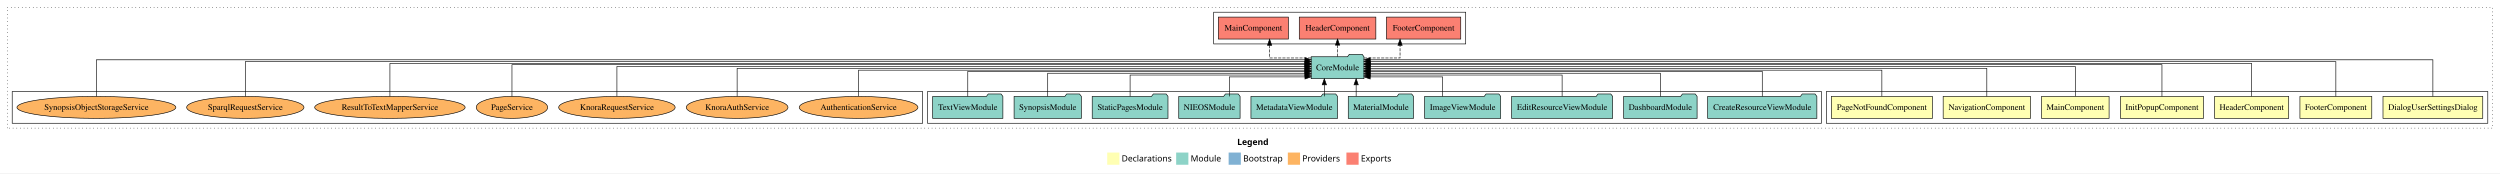
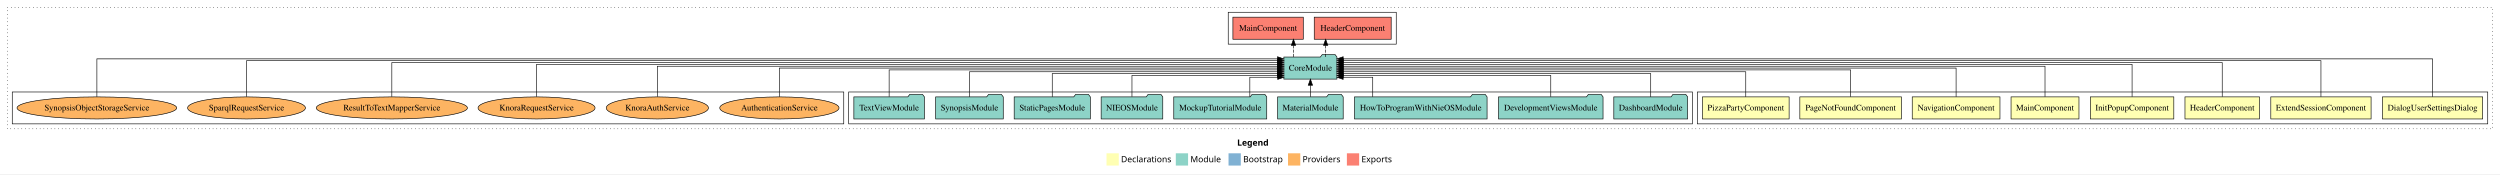
- <svg xmlns="http://www.w3.org/2000/svg" width="4097pt" height="284pt" viewBox="0.00 0.00 4097.00 284.00">
+ <svg xmlns="http://www.w3.org/2000/svg" width="4077pt" height="284pt" viewBox="0.00 0.00 4077.00 284.00">
  <g id="graph0" class="graph" transform="scale(1 1) rotate(0) translate(4 280)">
-     <polygon fill="#ffffff" stroke="transparent" points="-4,4 -4,-280 4093,-280 4093,4 -4,4" />
-     <text text-anchor="start" x="2023.509" y="-42.4" font-family="sans-serif" font-weight="bold" font-size="14.00" fill="#000000">Legend</text>
-     <polygon fill="#ffffb3" stroke="transparent" points="1810.5,-10 1810.5,-30 1830.5,-30 1830.5,-10 1810.5,-10" />
-     <text text-anchor="start" x="1834.129" y="-15.4" font-family="sans-serif" font-size="14.00" fill="#000000">  Declarations</text>
-     <polygon fill="#8dd3c7" stroke="transparent" points="1923.5,-10 1923.5,-30 1943.5,-30 1943.5,-10 1923.5,-10" />
-     <text text-anchor="start" x="1947.225" y="-15.4" font-family="sans-serif" font-size="14.00" fill="#000000">  Module</text>
-     <polygon fill="#80b1d3" stroke="transparent" points="2009.5,-10 2009.5,-30 2029.5,-30 2029.5,-10 2009.5,-10" />
-     <text text-anchor="start" x="2033.281" y="-15.4" font-family="sans-serif" font-size="14.00" fill="#000000">  Bootstrap</text>
-     <polygon fill="#fdb462" stroke="transparent" points="2106.5,-10 2106.5,-30 2126.5,-30 2126.5,-10 2106.5,-10" />
-     <text text-anchor="start" x="2130.173" y="-15.4" font-family="sans-serif" font-size="14.00" fill="#000000">  Providers</text>
-     <polygon fill="#fb8072" stroke="transparent" points="2202.5,-10 2202.5,-30 2222.5,-30 2222.5,-10 2202.5,-10" />
-     <text text-anchor="start" x="2226.226" y="-15.4" font-family="sans-serif" font-size="14.00" fill="#000000">  Exports</text>
+     <polygon fill="#ffffff" stroke="transparent" points="-4,4 -4,-280 4073,-280 4073,4 -4,4" />
+     <text text-anchor="start" x="2013.509" y="-42.4" font-family="sans-serif" font-weight="bold" font-size="14.00" fill="#000000">Legend</text>
+     <polygon fill="#ffffb3" stroke="transparent" points="1800.5,-10 1800.5,-30 1820.5,-30 1820.5,-10 1800.5,-10" />
+     <text text-anchor="start" x="1824.129" y="-15.4" font-family="sans-serif" font-size="14.00" fill="#000000">  Declarations</text>
+     <polygon fill="#8dd3c7" stroke="transparent" points="1913.5,-10 1913.5,-30 1933.5,-30 1933.5,-10 1913.5,-10" />
+     <text text-anchor="start" x="1937.225" y="-15.4" font-family="sans-serif" font-size="14.00" fill="#000000">  Module</text>
+     <polygon fill="#80b1d3" stroke="transparent" points="1999.5,-10 1999.5,-30 2019.5,-30 2019.5,-10 1999.5,-10" />
+     <text text-anchor="start" x="2023.281" y="-15.4" font-family="sans-serif" font-size="14.00" fill="#000000">  Bootstrap</text>
+     <polygon fill="#fdb462" stroke="transparent" points="2096.5,-10 2096.5,-30 2116.5,-30 2116.5,-10 2096.5,-10" />
+     <text text-anchor="start" x="2120.173" y="-15.4" font-family="sans-serif" font-size="14.00" fill="#000000">  Providers</text>
+     <polygon fill="#fb8072" stroke="transparent" points="2192.5,-10 2192.5,-30 2212.5,-30 2212.5,-10 2192.5,-10" />
+     <text text-anchor="start" x="2216.226" y="-15.4" font-family="sans-serif" font-size="14.00" fill="#000000">  Exports</text>
    <g id="clust1" class="cluster">
-       <polygon fill="none" stroke="#000000" stroke-dasharray="1,5" points="8,-70 8,-268 4081,-268 4081,-70 8,-70" />
+       <polygon fill="none" stroke="#000000" stroke-dasharray="1,5" points="8,-70 8,-268 4061,-268 4061,-70 8,-70" />
    </g>
    <g id="clust2" class="cluster">
-       <polygon fill="none" stroke="#000000" points="2989,-78 2989,-130 4073,-130 4073,-78 2989,-78" />
-     </g>
-     <g id="clust10" class="cluster">
-       <polygon fill="none" stroke="#000000" points="1516,-78 1516,-130 2981,-130 2981,-78 1516,-78" />
+       <polygon fill="none" stroke="#000000" points="2764,-78 2764,-130 4053,-130 4053,-78 2764,-78" />
    </g>
    <g id="clust11" class="cluster">
-       <polygon fill="none" stroke="#000000" points="1985,-208 1985,-260 2398,-260 2398,-208 1985,-208" />
-     </g>
-     <g id="clust13" class="cluster">
-       <polygon fill="none" stroke="#000000" points="16,-78 16,-130 1508,-130 1508,-78 16,-78" />
+       <polygon fill="none" stroke="#000000" points="1380,-78 1380,-130 2756,-130 2756,-78 1380,-78" />
+     </g>
+     <g id="clust12" class="cluster">
+       <polygon fill="none" stroke="#000000" points="1999,-208 1999,-260 2273,-260 2273,-208 1999,-208" />
+     </g>
+     <g id="clust14" class="cluster">
+       <polygon fill="none" stroke="#000000" points="16,-78 16,-130 1372,-130 1372,-78 16,-78" />
    </g>
    <g id="node1" class="node">
-       <polygon fill="#ffffb3" stroke="#000000" points="4064.745,-122 3901.255,-122 3901.255,-86 4064.745,-86 4064.745,-122" />
-       <text text-anchor="middle" x="3983" y="-99.8" font-family="Times,serif" font-size="14.00" fill="#000000">DialogUserSettingsDialog</text>
+       <polygon fill="#ffffb3" stroke="#000000" points="4044.745,-122 3881.255,-122 3881.255,-86 4044.745,-86 4044.745,-122" />
+       <text text-anchor="middle" x="3963" y="-99.8" font-family="Times,serif" font-size="14.00" fill="#000000">DialogUserSettingsDialog</text>
+     </g>
+     <g id="node9" class="node">
+       <polygon fill="#8dd3c7" stroke="#000000" points="2176.262,-187 2173.262,-191 2152.262,-191 2149.262,-187 2089.738,-187 2089.738,-151 2176.262,-151 2176.262,-187" />
+       <text text-anchor="middle" x="2133" y="-164.8" font-family="Times,serif" font-size="14.00" fill="#000000">CoreModule</text>
+     </g>
+     <g id="edge1" class="edge">
+       <path fill="none" stroke="#000000" d="M3963,-122.153C3963,-145.757 3963,-184 3963,-184 3963,-184 2186.431,-184 2186.431,-184" />
+       <polygon fill="#000000" stroke="#000000" points="2186.431,-180.5 2176.431,-184 2186.431,-187.5 2186.431,-180.5" />
+     </g>
+     <g id="node2" class="node">
+       <polygon fill="#ffffb3" stroke="#000000" points="3862.767,-122 3699.233,-122 3699.233,-86 3862.767,-86 3862.767,-122" />
+       <text text-anchor="middle" x="3781" y="-99.8" font-family="Times,serif" font-size="14.00" fill="#000000">ExtendSessionComponent</text>
+     </g>
+     <g id="edge2" class="edge">
+       <path fill="none" stroke="#000000" d="M3781,-122.248C3781,-145.018 3781,-181 3781,-181 3781,-181 2186.655,-181 2186.655,-181" />
+       <polygon fill="#000000" stroke="#000000" points="2186.656,-177.5 2176.655,-181 2186.655,-184.5 2186.656,-177.5" />
+     </g>
+     <g id="node3" class="node">
+       <polygon fill="#ffffb3" stroke="#000000" points="3680.744,-122 3559.256,-122 3559.256,-86 3680.744,-86 3680.744,-122" />
+       <text text-anchor="middle" x="3620" y="-99.8" font-family="Times,serif" font-size="14.00" fill="#000000">HeaderComponent</text>
+     </g>
+     <g id="edge3" class="edge">
+       <path fill="none" stroke="#000000" d="M3620,-122.292C3620,-144.206 3620,-178 3620,-178 3620,-178 2186.298,-178 2186.298,-178" />
+       <polygon fill="#000000" stroke="#000000" points="2186.298,-174.5 2176.298,-178 2186.298,-181.5 2186.298,-174.5" />
+     </g>
+     <g id="node4" class="node">
+       <polygon fill="#ffffb3" stroke="#000000" points="3541.057,-122 3404.943,-122 3404.943,-86 3541.057,-86 3541.057,-122" />
+       <text text-anchor="middle" x="3473" y="-99.8" font-family="Times,serif" font-size="14.00" fill="#000000">InitPopupComponent</text>
+     </g>
+     <g id="edge4" class="edge">
+       <path fill="none" stroke="#000000" d="M3473,-122.284C3473,-143.321 3473,-175 3473,-175 3473,-175 2186.444,-175 2186.444,-175" />
+       <polygon fill="#000000" stroke="#000000" points="2186.444,-171.5 2176.444,-175 2186.444,-178.5 2186.444,-171.5" />
+     </g>
+     <g id="node5" class="node">
+       <polygon fill="#ffffb3" stroke="#000000" points="3386.382,-122 3275.618,-122 3275.618,-86 3386.382,-86 3386.382,-122" />
+       <text text-anchor="middle" x="3331" y="-99.8" font-family="Times,serif" font-size="14.00" fill="#000000">MainComponent</text>
+     </g>
+     <g id="edge5" class="edge">
+       <path fill="none" stroke="#000000" d="M3331,-122.223C3331,-142.365 3331,-172 3331,-172 3331,-172 2186.345,-172 2186.345,-172" />
+       <polygon fill="#000000" stroke="#000000" points="2186.345,-168.5 2176.345,-172 2186.345,-175.5 2186.345,-168.5" />
+     </g>
+     <g id="node6" class="node">
+       <polygon fill="#ffffb3" stroke="#000000" points="3257.541,-122 3114.459,-122 3114.459,-86 3257.541,-86 3257.541,-122" />
+       <text text-anchor="middle" x="3186" y="-99.8" font-family="Times,serif" font-size="14.00" fill="#000000">NavigationComponent</text>
+     </g>
+     <g id="edge6" class="edge">
+       <path fill="none" stroke="#000000" d="M3186,-122.106C3186,-141.339 3186,-169 3186,-169 3186,-169 2186.573,-169 2186.573,-169" />
+       <polygon fill="#000000" stroke="#000000" points="2186.573,-165.5 2176.573,-169 2186.573,-172.5 2186.573,-165.5" />
+     </g>
+     <g id="node7" class="node">
+       <polygon fill="#ffffb3" stroke="#000000" points="3096.824,-122 2931.176,-122 2931.176,-86 3096.824,-86 3096.824,-122" />
+       <text text-anchor="middle" x="3014" y="-99.8" font-family="Times,serif" font-size="14.00" fill="#000000">PageNotFoundComponent</text>
+     </g>
+     <g id="edge7" class="edge">
+       <path fill="none" stroke="#000000" d="M3014,-122.267C3014,-140.555 3014,-166 3014,-166 3014,-166 2186.388,-166 2186.388,-166" />
+       <polygon fill="#000000" stroke="#000000" points="2186.389,-162.5 2176.388,-166 2186.388,-169.5 2186.389,-162.5" />
    </g>
    <g id="node8" class="node">
-       <polygon fill="#8dd3c7" stroke="#000000" points="2231.262,-187 2228.262,-191 2207.262,-191 2204.262,-187 2144.738,-187 2144.738,-151 2231.262,-151 2231.262,-187" />
-       <text text-anchor="middle" x="2188" y="-164.8" font-family="Times,serif" font-size="14.00" fill="#000000">CoreModule</text>
-     </g>
-     <g id="edge1" class="edge">
-       <path fill="none" stroke="#000000" d="M3983,-122.091C3983,-145.133 3983,-182 3983,-182 3983,-182 2241.482,-182 2241.482,-182" />
-       <polygon fill="#000000" stroke="#000000" points="2241.482,-178.5 2231.482,-182 2241.482,-185.5 2241.482,-178.5" />
-     </g>
-     <g id="node2" class="node">
-       <polygon fill="#ffffb3" stroke="#000000" points="3882.881,-122 3765.119,-122 3765.119,-86 3882.881,-86 3882.881,-122" />
-       <text text-anchor="middle" x="3824" y="-99.8" font-family="Times,serif" font-size="14.00" fill="#000000">FooterComponent</text>
-     </g>
-     <g id="edge2" class="edge">
-       <path fill="none" stroke="#000000" d="M3824,-122.155C3824,-144.352 3824,-179 3824,-179 3824,-179 2241.338,-179 2241.338,-179" />
-       <polygon fill="#000000" stroke="#000000" points="2241.338,-175.5 2231.338,-179 2241.338,-182.5 2241.338,-175.5" />
-     </g>
-     <g id="node3" class="node">
-       <polygon fill="#ffffb3" stroke="#000000" points="3746.744,-122 3625.256,-122 3625.256,-86 3746.744,-86 3746.744,-122" />
-       <text text-anchor="middle" x="3686" y="-99.8" font-family="Times,serif" font-size="14.00" fill="#000000">HeaderComponent</text>
-     </g>
-     <g id="edge3" class="edge">
-       <path fill="none" stroke="#000000" d="M3686,-122.169C3686,-143.498 3686,-176 3686,-176 3686,-176 2241.618,-176 2241.618,-176" />
-       <polygon fill="#000000" stroke="#000000" points="2241.618,-172.5 2231.618,-176 2241.618,-179.5 2241.618,-172.5" />
-     </g>
-     <g id="node4" class="node">
-       <polygon fill="#ffffb3" stroke="#000000" points="3607.057,-122 3470.943,-122 3470.943,-86 3607.057,-86 3607.057,-122" />
-       <text text-anchor="middle" x="3539" y="-99.8" font-family="Times,serif" font-size="14.00" fill="#000000">InitPopupComponent</text>
-     </g>
-     <g id="edge4" class="edge">
-       <path fill="none" stroke="#000000" d="M3539,-122.027C3539,-142.767 3539,-174 3539,-174 3539,-174 2241.42,-174 2241.42,-174" />
-       <polygon fill="#000000" stroke="#000000" points="2241.42,-170.5 2231.42,-174 2241.42,-177.5 2241.42,-170.5" />
-     </g>
-     <g id="node5" class="node">
-       <polygon fill="#ffffb3" stroke="#000000" points="3452.382,-122 3341.618,-122 3341.618,-86 3452.382,-86 3452.382,-122" />
-       <text text-anchor="middle" x="3397" y="-99.8" font-family="Times,serif" font-size="14.00" fill="#000000">MainComponent</text>
-     </g>
-     <g id="edge5" class="edge">
-       <path fill="none" stroke="#000000" d="M3397,-122.308C3397,-142.145 3397,-171 3397,-171 3397,-171 2241.385,-171 2241.385,-171" />
-       <polygon fill="#000000" stroke="#000000" points="2241.385,-167.5 2231.385,-171 2241.385,-174.5 2241.385,-167.5" />
-     </g>
-     <g id="node6" class="node">
-       <polygon fill="#ffffb3" stroke="#000000" points="3323.541,-122 3180.459,-122 3180.459,-86 3323.541,-86 3323.541,-122" />
-       <text text-anchor="middle" x="3252" y="-99.8" font-family="Times,serif" font-size="14.00" fill="#000000">NavigationComponent</text>
-     </g>
-     <g id="edge6" class="edge">
-       <path fill="none" stroke="#000000" d="M3252,-122.169C3252,-141.09 3252,-168 3252,-168 3252,-168 2241.36,-168 2241.36,-168" />
-       <polygon fill="#000000" stroke="#000000" points="2241.36,-164.5 2231.36,-168 2241.36,-171.5 2241.36,-164.5" />
-     </g>
-     <g id="node7" class="node">
-       <polygon fill="#ffffb3" stroke="#000000" points="3162.824,-122 2997.176,-122 2997.176,-86 3162.824,-86 3162.824,-122" />
-       <text text-anchor="middle" x="3080" y="-99.8" font-family="Times,serif" font-size="14.00" fill="#000000">PageNotFoundComponent</text>
-     </g>
-     <g id="edge7" class="edge">
-       <path fill="none" stroke="#000000" d="M3080,-122.302C3080,-140.27 3080,-165 3080,-165 3080,-165 2241.325,-165 2241.325,-165" />
-       <polygon fill="#000000" stroke="#000000" points="2241.325,-161.5 2231.325,-165 2241.324,-168.5 2241.325,-161.5" />
+       <polygon fill="#ffffb3" stroke="#000000" points="2913.698,-122 2772.302,-122 2772.302,-86 2913.698,-86 2913.698,-122" />
+       <text text-anchor="middle" x="2843" y="-99.8" font-family="Times,serif" font-size="14.00" fill="#000000">PizzaPartyComponent</text>
+     </g>
+     <g id="edge8" class="edge">
+       <path fill="none" stroke="#000000" d="M2843,-122.022C2843,-139.373 2843,-163 2843,-163 2843,-163 2186.345,-163 2186.345,-163" />
+       <polygon fill="#000000" stroke="#000000" points="2186.345,-159.5 2176.345,-163 2186.345,-166.5 2186.345,-159.5" />
    </g>
    <g id="node19" class="node">
-       <polygon fill="#fb8072" stroke="#000000" points="2389.881,-252 2268.119,-252 2268.119,-216 2389.881,-216 2389.881,-252" />
-       <text text-anchor="middle" x="2329" y="-229.8" font-family="Times,serif" font-size="14.00" fill="#000000">FooterComponent </text>
+       <polygon fill="#fb8072" stroke="#000000" points="2264.744,-252 2139.256,-252 2139.256,-216 2264.744,-216 2264.744,-252" />
+       <text text-anchor="middle" x="2202" y="-229.8" font-family="Times,serif" font-size="14.00" fill="#000000">HeaderComponent </text>
    </g>
    <g id="edge18" class="edge">
-       <path fill="none" stroke="#000000" stroke-dasharray="5,2" d="M2231.426,-185C2259.334,-185 2290.398,-185 2290.398,-185 2290.398,-185 2290.398,-205.754 2290.398,-205.754" />
-       <polygon fill="#000000" stroke="#000000" points="2286.898,-205.754 2290.398,-215.754 2293.898,-205.754 2286.898,-205.754" />
+       <path fill="none" stroke="#000000" stroke-dasharray="5,2" d="M2157.88,-187.106C2157.88,-187.106 2157.88,-205.991 2157.88,-205.991" />
+       <polygon fill="#000000" stroke="#000000" points="2154.38,-205.991 2157.88,-215.991 2161.38,-205.991 2154.38,-205.991" />
    </g>
    <g id="node20" class="node">
-       <polygon fill="#fb8072" stroke="#000000" points="2250.744,-252 2125.256,-252 2125.256,-216 2250.744,-216 2250.744,-252" />
-       <text text-anchor="middle" x="2188" y="-229.8" font-family="Times,serif" font-size="14.00" fill="#000000">HeaderComponent </text>
+       <polygon fill="#fb8072" stroke="#000000" points="2121.383,-252 2006.617,-252 2006.617,-216 2121.383,-216 2121.383,-252" />
+       <text text-anchor="middle" x="2064" y="-229.8" font-family="Times,serif" font-size="14.00" fill="#000000">MainComponent </text>
    </g>
    <g id="edge19" class="edge">
-       <path fill="none" stroke="#000000" stroke-dasharray="5,2" d="M2188,-187.106C2188,-187.106 2188,-205.991 2188,-205.991" />
-       <polygon fill="#000000" stroke="#000000" points="2184.5,-205.991 2188,-215.991 2191.5,-205.991 2184.5,-205.991" />
+       <path fill="none" stroke="#000000" stroke-dasharray="5,2" d="M2105.405,-187.106C2105.405,-187.106 2105.405,-205.991 2105.405,-205.991" />
+       <polygon fill="#000000" stroke="#000000" points="2101.905,-205.991 2105.405,-215.991 2108.905,-205.991 2101.905,-205.991" />
+     </g>
+     <g id="node10" class="node">
+       <polygon fill="#8dd3c7" stroke="#000000" points="2748.191,-122 2745.191,-126 2724.191,-126 2721.191,-122 2627.809,-122 2627.809,-86 2748.191,-86 2748.191,-122" />
+       <text text-anchor="middle" x="2688" y="-99.8" font-family="Times,serif" font-size="14.00" fill="#000000">DashboardModule</text>
+     </g>
+     <g id="edge9" class="edge">
+       <path fill="none" stroke="#000000" d="M2688,-122.027C2688,-138.398 2688,-160 2688,-160 2688,-160 2186.55,-160 2186.55,-160" />
+       <polygon fill="#000000" stroke="#000000" points="2186.55,-156.5 2176.55,-160 2186.55,-163.5 2186.55,-156.5" />
+     </g>
+     <g id="node11" class="node">
+       <polygon fill="#8dd3c7" stroke="#000000" points="2610.235,-122 2607.235,-126 2586.235,-126 2583.235,-122 2439.765,-122 2439.765,-86 2610.235,-86 2610.235,-122" />
+       <text text-anchor="middle" x="2525" y="-99.8" font-family="Times,serif" font-size="14.00" fill="#000000">DevelopmentViewsModule</text>
+     </g>
+     <g id="edge10" class="edge">
+       <path fill="none" stroke="#000000" d="M2525,-122.24C2525,-137.571 2525,-157 2525,-157 2525,-157 2186.449,-157 2186.449,-157" />
+       <polygon fill="#000000" stroke="#000000" points="2186.449,-153.5 2176.449,-157 2186.449,-160.5 2186.449,-153.5" />
+     </g>
+     <g id="node12" class="node">
+       <polygon fill="#8dd3c7" stroke="#000000" points="2421.122,-122 2418.122,-126 2397.122,-126 2394.122,-122 2204.878,-122 2204.878,-86 2421.122,-86 2421.122,-122" />
+       <text text-anchor="middle" x="2313" y="-99.8" font-family="Times,serif" font-size="14.00" fill="#000000">HowToProgramWithNieOSModule</text>
+     </g>
+     <g id="edge11" class="edge">
+       <path fill="none" stroke="#000000" d="M2234.655,-122.051C2234.655,-136.373 2234.655,-154 2234.655,-154 2234.655,-154 2186.406,-154 2186.406,-154" />
+       <polygon fill="#000000" stroke="#000000" points="2186.406,-150.5 2176.406,-154 2186.406,-157.5 2186.406,-150.5" />
+     </g>
+     <g id="node13" class="node">
+       <polygon fill="#8dd3c7" stroke="#000000" points="2186.471,-122 2183.471,-126 2162.471,-126 2159.471,-122 2079.529,-122 2079.529,-86 2186.471,-86 2186.471,-122" />
+       <text text-anchor="middle" x="2133" y="-99.8" font-family="Times,serif" font-size="14.00" fill="#000000">MaterialModule</text>
+     </g>
+     <g id="edge12" class="edge">
+       <path fill="none" stroke="#000000" d="M2133,-122.106C2133,-122.106 2133,-140.991 2133,-140.991" />
+       <polygon fill="#000000" stroke="#000000" points="2129.5,-140.991 2133,-150.991 2136.5,-140.991 2129.5,-140.991" />
+     </g>
+     <g id="node14" class="node">
+       <polygon fill="#8dd3c7" stroke="#000000" points="2061.809,-122 2058.809,-126 2037.809,-126 2034.809,-122 1910.191,-122 1910.191,-86 2061.809,-86 2061.809,-122" />
+       <text text-anchor="middle" x="1986" y="-99.8" font-family="Times,serif" font-size="14.00" fill="#000000">MockupTutorialModule</text>
+     </g>
+     <g id="edge13" class="edge">
+       <path fill="none" stroke="#000000" d="M2034.232,-122.051C2034.232,-136.373 2034.232,-154 2034.232,-154 2034.232,-154 2079.679,-154 2079.679,-154" />
+       <polygon fill="#000000" stroke="#000000" points="2079.679,-157.5 2089.679,-154 2079.679,-150.5 2079.679,-157.5" />
+     </g>
+     <g id="node15" class="node">
+       <polygon fill="#8dd3c7" stroke="#000000" points="1892.259,-122 1889.259,-126 1868.259,-126 1865.259,-122 1791.741,-122 1791.741,-86 1892.259,-86 1892.259,-122" />
+       <text text-anchor="middle" x="1842" y="-99.8" font-family="Times,serif" font-size="14.00" fill="#000000">NIEOSModule</text>
+     </g>
+     <g id="edge14" class="edge">
+       <path fill="none" stroke="#000000" d="M1842,-122.24C1842,-137.571 1842,-157 1842,-157 1842,-157 2079.434,-157 2079.434,-157" />
+       <polygon fill="#000000" stroke="#000000" points="2079.434,-160.5 2089.434,-157 2079.434,-153.5 2079.434,-160.5" />
+     </g>
+     <g id="node16" class="node">
+       <polygon fill="#8dd3c7" stroke="#000000" points="1774.09,-122 1771.09,-126 1750.09,-126 1747.09,-122 1649.91,-122 1649.91,-86 1774.09,-86 1774.09,-122" />
+       <text text-anchor="middle" x="1712" y="-99.8" font-family="Times,serif" font-size="14.00" fill="#000000">StaticPagesModule</text>
+     </g>
+     <g id="edge15" class="edge">
+       <path fill="none" stroke="#000000" d="M1712,-122.027C1712,-138.398 1712,-160 1712,-160 1712,-160 2079.531,-160 2079.531,-160" />
+       <polygon fill="#000000" stroke="#000000" points="2079.531,-163.5 2089.531,-160 2079.531,-156.5 2079.531,-163.5" />
+     </g>
+     <g id="node17" class="node">
+       <polygon fill="#8dd3c7" stroke="#000000" points="1632.112,-122 1629.112,-126 1608.112,-126 1605.112,-122 1521.888,-122 1521.888,-86 1632.112,-86 1632.112,-122" />
+       <text text-anchor="middle" x="1577" y="-99.8" font-family="Times,serif" font-size="14.00" fill="#000000">SynopsisModule</text>
+     </g>
+     <g id="edge16" class="edge">
+       <path fill="none" stroke="#000000" d="M1577,-122.022C1577,-139.373 1577,-163 1577,-163 1577,-163 2079.372,-163 2079.372,-163" />
+       <polygon fill="#000000" stroke="#000000" points="2079.372,-166.5 2089.372,-163 2079.372,-159.5 2079.372,-166.5" />
+     </g>
+     <g id="node18" class="node">
+       <polygon fill="#8dd3c7" stroke="#000000" points="1503.527,-122 1500.527,-126 1479.527,-126 1476.527,-122 1388.473,-122 1388.473,-86 1503.527,-86 1503.527,-122" />
+       <text text-anchor="middle" x="1446" y="-99.8" font-family="Times,serif" font-size="14.00" fill="#000000">TextViewModule</text>
+     </g>
+     <g id="edge17" class="edge">
+       <path fill="none" stroke="#000000" d="M1446,-122.267C1446,-140.555 1446,-166 1446,-166 1446,-166 2079.504,-166 2079.504,-166" />
+       <polygon fill="#000000" stroke="#000000" points="2079.504,-169.5 2089.504,-166 2079.504,-162.5 2079.504,-169.5" />
    </g>
    <g id="node21" class="node">
-       <polygon fill="#fb8072" stroke="#000000" points="2107.383,-252 1992.617,-252 1992.617,-216 2107.383,-216 2107.383,-252" />
-       <text text-anchor="middle" x="2050" y="-229.8" font-family="Times,serif" font-size="14.00" fill="#000000">MainComponent </text>
+       <ellipse fill="#fdb462" stroke="#000000" cx="1267" cy="-104" rx="97.268" ry="18" />
+       <text text-anchor="middle" x="1267" y="-99.8" font-family="Times,serif" font-size="14.00" fill="#000000">AuthenticationService</text>
    </g>
    <g id="edge20" class="edge">
-       <path fill="none" stroke="#000000" stroke-dasharray="5,2" d="M2144.614,-185C2113.337,-185 2076.608,-185 2076.608,-185 2076.608,-185 2076.608,-205.754 2076.608,-205.754" />
-       <polygon fill="#000000" stroke="#000000" points="2073.108,-205.754 2076.608,-215.754 2080.108,-205.754 2073.108,-205.754" />
-     </g>
-     <g id="node9" class="node">
-       <polygon fill="#8dd3c7" stroke="#000000" points="2973.486,-122 2970.486,-126 2949.486,-126 2946.486,-122 2794.514,-122 2794.514,-86 2973.486,-86 2973.486,-122" />
-       <text text-anchor="middle" x="2884" y="-99.8" font-family="Times,serif" font-size="14.00" fill="#000000">CreateResourceViewModule</text>
-     </g>
-     <g id="edge8" class="edge">
-       <path fill="none" stroke="#000000" d="M2884,-122.022C2884,-139.373 2884,-163 2884,-163 2884,-163 2241.275,-163 2241.275,-163" />
-       <polygon fill="#000000" stroke="#000000" points="2241.275,-159.5 2231.275,-163 2241.275,-166.5 2241.275,-159.5" />
-     </g>
-     <g id="node10" class="node">
-       <polygon fill="#8dd3c7" stroke="#000000" points="2777.191,-122 2774.191,-126 2753.191,-126 2750.191,-122 2656.809,-122 2656.809,-86 2777.191,-86 2777.191,-122" />
-       <text text-anchor="middle" x="2717" y="-99.8" font-family="Times,serif" font-size="14.00" fill="#000000">DashboardModule</text>
-     </g>
-     <g id="edge9" class="edge">
-       <path fill="none" stroke="#000000" d="M2717,-122.027C2717,-138.398 2717,-160 2717,-160 2717,-160 2241.29,-160 2241.29,-160" />
-       <polygon fill="#000000" stroke="#000000" points="2241.29,-156.5 2231.29,-160 2241.29,-163.5 2241.29,-156.5" />
-     </g>
-     <g id="node11" class="node">
-       <polygon fill="#8dd3c7" stroke="#000000" points="2638.788,-122 2635.788,-126 2614.788,-126 2611.788,-122 2473.212,-122 2473.212,-86 2638.788,-86 2638.788,-122" />
-       <text text-anchor="middle" x="2556" y="-99.8" font-family="Times,serif" font-size="14.00" fill="#000000">EditResourceViewModule</text>
-     </g>
-     <g id="edge10" class="edge">
-       <path fill="none" stroke="#000000" d="M2556,-122.24C2556,-137.571 2556,-157 2556,-157 2556,-157 2241.296,-157 2241.296,-157" />
-       <polygon fill="#000000" stroke="#000000" points="2241.296,-153.5 2231.296,-157 2241.296,-160.5 2241.296,-153.5" />
-     </g>
-     <g id="node12" class="node">
-       <polygon fill="#8dd3c7" stroke="#000000" points="2455.349,-122 2452.349,-126 2431.349,-126 2428.349,-122 2330.651,-122 2330.651,-86 2455.349,-86 2455.349,-122" />
-       <text text-anchor="middle" x="2393" y="-99.8" font-family="Times,serif" font-size="14.00" fill="#000000">ImageViewModule</text>
-     </g>
-     <g id="edge11" class="edge">
-       <path fill="none" stroke="#000000" d="M2360.133,-122.051C2360.133,-136.373 2360.133,-154 2360.133,-154 2360.133,-154 2241.436,-154 2241.436,-154" />
-       <polygon fill="#000000" stroke="#000000" points="2241.436,-150.5 2231.436,-154 2241.436,-157.5 2241.436,-150.5" />
-     </g>
-     <g id="node13" class="node">
-       <polygon fill="#8dd3c7" stroke="#000000" points="2312.471,-122 2309.471,-126 2288.471,-126 2285.471,-122 2205.529,-122 2205.529,-86 2312.471,-86 2312.471,-122" />
-       <text text-anchor="middle" x="2259" y="-99.8" font-family="Times,serif" font-size="14.00" fill="#000000">MaterialModule</text>
-     </g>
-     <g id="edge12" class="edge">
-       <path fill="none" stroke="#000000" d="M2218.448,-122.106C2218.448,-122.106 2218.448,-140.991 2218.448,-140.991" />
-       <polygon fill="#000000" stroke="#000000" points="2214.948,-140.991 2218.448,-150.991 2221.948,-140.991 2214.948,-140.991" />
-     </g>
-     <g id="node14" class="node">
-       <polygon fill="#8dd3c7" stroke="#000000" points="2187.952,-122 2184.952,-126 2163.952,-126 2160.952,-122 2046.048,-122 2046.048,-86 2187.952,-86 2187.952,-122" />
-       <text text-anchor="middle" x="2117" y="-99.8" font-family="Times,serif" font-size="14.00" fill="#000000">MetadataViewModule</text>
-     </g>
-     <g id="edge13" class="edge">
-       <path fill="none" stroke="#000000" d="M2166.298,-122.106C2166.298,-122.106 2166.298,-140.991 2166.298,-140.991" />
-       <polygon fill="#000000" stroke="#000000" points="2162.798,-140.991 2166.298,-150.991 2169.798,-140.991 2162.798,-140.991" />
-     </g>
-     <g id="node15" class="node">
-       <polygon fill="#8dd3c7" stroke="#000000" points="2028.259,-122 2025.259,-126 2004.259,-126 2001.259,-122 1927.741,-122 1927.741,-86 2028.259,-86 2028.259,-122" />
-       <text text-anchor="middle" x="1978" y="-99.8" font-family="Times,serif" font-size="14.00" fill="#000000">NIEOSModule</text>
-     </g>
-     <g id="edge14" class="edge">
-       <path fill="none" stroke="#000000" d="M2010.594,-122.051C2010.594,-136.373 2010.594,-154 2010.594,-154 2010.594,-154 2134.602,-154 2134.602,-154" />
-       <polygon fill="#000000" stroke="#000000" points="2134.602,-157.5 2144.602,-154 2134.602,-150.5 2134.602,-157.5" />
-     </g>
-     <g id="node16" class="node">
-       <polygon fill="#8dd3c7" stroke="#000000" points="1910.09,-122 1907.09,-126 1886.09,-126 1883.09,-122 1785.91,-122 1785.91,-86 1910.09,-86 1910.09,-122" />
-       <text text-anchor="middle" x="1848" y="-99.8" font-family="Times,serif" font-size="14.00" fill="#000000">StaticPagesModule</text>
-     </g>
-     <g id="edge15" class="edge">
-       <path fill="none" stroke="#000000" d="M1848,-122.24C1848,-137.571 1848,-157 1848,-157 1848,-157 2134.593,-157 2134.593,-157" />
-       <polygon fill="#000000" stroke="#000000" points="2134.593,-160.5 2144.593,-157 2134.593,-153.5 2134.593,-160.5" />
-     </g>
-     <g id="node17" class="node">
-       <polygon fill="#8dd3c7" stroke="#000000" points="1768.112,-122 1765.112,-126 1744.112,-126 1741.112,-122 1657.888,-122 1657.888,-86 1768.112,-86 1768.112,-122" />
-       <text text-anchor="middle" x="1713" y="-99.8" font-family="Times,serif" font-size="14.00" fill="#000000">SynopsisModule</text>
-     </g>
-     <g id="edge16" class="edge">
-       <path fill="none" stroke="#000000" d="M1713,-122.027C1713,-138.398 1713,-160 1713,-160 1713,-160 2134.588,-160 2134.588,-160" />
-       <polygon fill="#000000" stroke="#000000" points="2134.588,-163.5 2144.588,-160 2134.588,-156.5 2134.588,-163.5" />
-     </g>
-     <g id="node18" class="node">
-       <polygon fill="#8dd3c7" stroke="#000000" points="1639.527,-122 1636.527,-126 1615.527,-126 1612.527,-122 1524.473,-122 1524.473,-86 1639.527,-86 1639.527,-122" />
-       <text text-anchor="middle" x="1582" y="-99.8" font-family="Times,serif" font-size="14.00" fill="#000000">TextViewModule</text>
-     </g>
-     <g id="edge17" class="edge">
-       <path fill="none" stroke="#000000" d="M1582,-122.022C1582,-139.373 1582,-163 1582,-163 1582,-163 2134.418,-163 2134.418,-163" />
-       <polygon fill="#000000" stroke="#000000" points="2134.418,-166.5 2144.418,-163 2134.418,-159.5 2134.418,-166.5" />
+       <path fill="none" stroke="#000000" d="M1267,-122.106C1267,-141.339 1267,-169 1267,-169 1267,-169 2079.461,-169 2079.461,-169" />
+       <polygon fill="#000000" stroke="#000000" points="2079.461,-172.5 2089.461,-169 2079.461,-165.5 2079.461,-172.5" />
    </g>
    <g id="node22" class="node">
-       <ellipse fill="#fdb462" stroke="#000000" cx="1403" cy="-104" rx="97.268" ry="18" />
-       <text text-anchor="middle" x="1403" y="-99.8" font-family="Times,serif" font-size="14.00" fill="#000000">AuthenticationService</text>
+       <ellipse fill="#fdb462" stroke="#000000" cx="1068" cy="-104" rx="83.367" ry="18" />
+       <text text-anchor="middle" x="1068" y="-99.8" font-family="Times,serif" font-size="14.00" fill="#000000">KnoraAuthService</text>
    </g>
    <g id="edge21" class="edge">
-       <path fill="none" stroke="#000000" d="M1403,-122.302C1403,-140.27 1403,-165 1403,-165 1403,-165 2134.677,-165 2134.677,-165" />
-       <polygon fill="#000000" stroke="#000000" points="2134.677,-168.5 2144.677,-165 2134.677,-161.5 2134.677,-168.5" />
+       <path fill="none" stroke="#000000" d="M1068,-122.223C1068,-142.365 1068,-172 1068,-172 1068,-172 2079.599,-172 2079.599,-172" />
+       <polygon fill="#000000" stroke="#000000" points="2079.599,-175.5 2089.599,-172 2079.599,-168.5 2079.599,-175.5" />
    </g>
    <g id="node23" class="node">
-       <ellipse fill="#fdb462" stroke="#000000" cx="1204" cy="-104" rx="83.367" ry="18" />
-       <text text-anchor="middle" x="1204" y="-99.8" font-family="Times,serif" font-size="14.00" fill="#000000">KnoraAuthService</text>
+       <ellipse fill="#fdb462" stroke="#000000" cx="871" cy="-104" rx="95.464" ry="18" />
+       <text text-anchor="middle" x="871" y="-99.8" font-family="Times,serif" font-size="14.00" fill="#000000">KnoraRequestService</text>
    </g>
    <g id="edge22" class="edge">
-       <path fill="none" stroke="#000000" d="M1204,-122.169C1204,-141.09 1204,-168 1204,-168 1204,-168 2134.449,-168 2134.449,-168" />
-       <polygon fill="#000000" stroke="#000000" points="2134.449,-171.5 2144.449,-168 2134.449,-164.5 2134.449,-171.5" />
+       <path fill="none" stroke="#000000" d="M871,-122.284C871,-143.321 871,-175 871,-175 871,-175 2079.559,-175 2079.559,-175" />
+       <polygon fill="#000000" stroke="#000000" points="2079.559,-178.5 2089.559,-175 2079.559,-171.5 2079.559,-178.5" />
    </g>
    <g id="node24" class="node">
-       <ellipse fill="#fdb462" stroke="#000000" cx="1007" cy="-104" rx="95.464" ry="18" />
-       <text text-anchor="middle" x="1007" y="-99.8" font-family="Times,serif" font-size="14.00" fill="#000000">KnoraRequestService</text>
-     </g>
-     <g id="edge23" class="edge">
-       <path fill="none" stroke="#000000" d="M1007,-122.308C1007,-142.145 1007,-171 1007,-171 1007,-171 2134.567,-171 2134.567,-171" />
-       <polygon fill="#000000" stroke="#000000" points="2134.567,-174.5 2144.567,-171 2134.567,-167.5 2134.567,-174.5" />
-     </g>
-     <g id="node25" class="node">
-       <ellipse fill="#fdb462" stroke="#000000" cx="835" cy="-104" rx="58.525" ry="18" />
-       <text text-anchor="middle" x="835" y="-99.8" font-family="Times,serif" font-size="14.00" fill="#000000">PageService</text>
-     </g>
-     <g id="edge24" class="edge">
-       <path fill="none" stroke="#000000" d="M835,-122.027C835,-142.767 835,-174 835,-174 835,-174 2134.516,-174 2134.516,-174" />
-       <polygon fill="#000000" stroke="#000000" points="2134.516,-177.5 2144.516,-174 2134.516,-170.5 2134.516,-177.5" />
-     </g>
-     <g id="node26" class="node">
      <ellipse fill="#fdb462" stroke="#000000" cx="635" cy="-104" rx="123.251" ry="18" />
      <text text-anchor="middle" x="635" y="-99.8" font-family="Times,serif" font-size="14.00" fill="#000000">ResultToTextMapperService</text>
    </g>
-     <g id="edge25" class="edge">
-       <path fill="none" stroke="#000000" d="M635,-122.169C635,-143.498 635,-176 635,-176 635,-176 2134.434,-176 2134.434,-176" />
-       <polygon fill="#000000" stroke="#000000" points="2134.434,-179.5 2144.434,-176 2134.434,-172.5 2134.434,-179.5" />
-     </g>
-     <g id="node27" class="node">
+     <g id="edge23" class="edge">
+       <path fill="none" stroke="#000000" d="M635,-122.292C635,-144.206 635,-178 635,-178 635,-178 2079.382,-178 2079.382,-178" />
+       <polygon fill="#000000" stroke="#000000" points="2079.382,-181.5 2089.382,-178 2079.382,-174.5 2079.382,-181.5" />
+     </g>
+     <g id="node25" class="node">
      <ellipse fill="#fdb462" stroke="#000000" cx="398" cy="-104" rx="96.125" ry="18" />
      <text text-anchor="middle" x="398" y="-99.8" font-family="Times,serif" font-size="14.00" fill="#000000">SparqlRequestService</text>
    </g>
-     <g id="edge26" class="edge">
-       <path fill="none" stroke="#000000" d="M398,-122.155C398,-144.352 398,-179 398,-179 398,-179 2134.64,-179 2134.64,-179" />
-       <polygon fill="#000000" stroke="#000000" points="2134.64,-182.5 2144.64,-179 2134.64,-175.5 2134.64,-182.5" />
-     </g>
-     <g id="node28" class="node">
+     <g id="edge24" class="edge">
+       <path fill="none" stroke="#000000" d="M398,-122.248C398,-145.018 398,-181 398,-181 398,-181 2079.679,-181 2079.679,-181" />
+       <polygon fill="#000000" stroke="#000000" points="2079.679,-184.5 2089.679,-181 2079.679,-177.5 2079.679,-184.5" />
+     </g>
+     <g id="node26" class="node">
      <ellipse fill="#fdb462" stroke="#000000" cx="154" cy="-104" rx="130.213" ry="18" />
      <text text-anchor="middle" x="154" y="-99.8" font-family="Times,serif" font-size="14.00" fill="#000000">SynopsisObjectStorageService</text>
    </g>
-     <g id="edge27" class="edge">
-       <path fill="none" stroke="#000000" d="M154,-122.091C154,-145.133 154,-182 154,-182 154,-182 2134.576,-182 2134.576,-182" />
-       <polygon fill="#000000" stroke="#000000" points="2134.576,-185.5 2144.576,-182 2134.576,-178.5 2134.576,-185.5" />
+     <g id="edge25" class="edge">
+       <path fill="none" stroke="#000000" d="M154,-122.153C154,-145.757 154,-184 154,-184 154,-184 2079.359,-184 2079.359,-184" />
+       <polygon fill="#000000" stroke="#000000" points="2079.359,-187.5 2089.359,-184 2079.359,-180.5 2079.359,-187.5" />
    </g>
  </g>
</svg>
